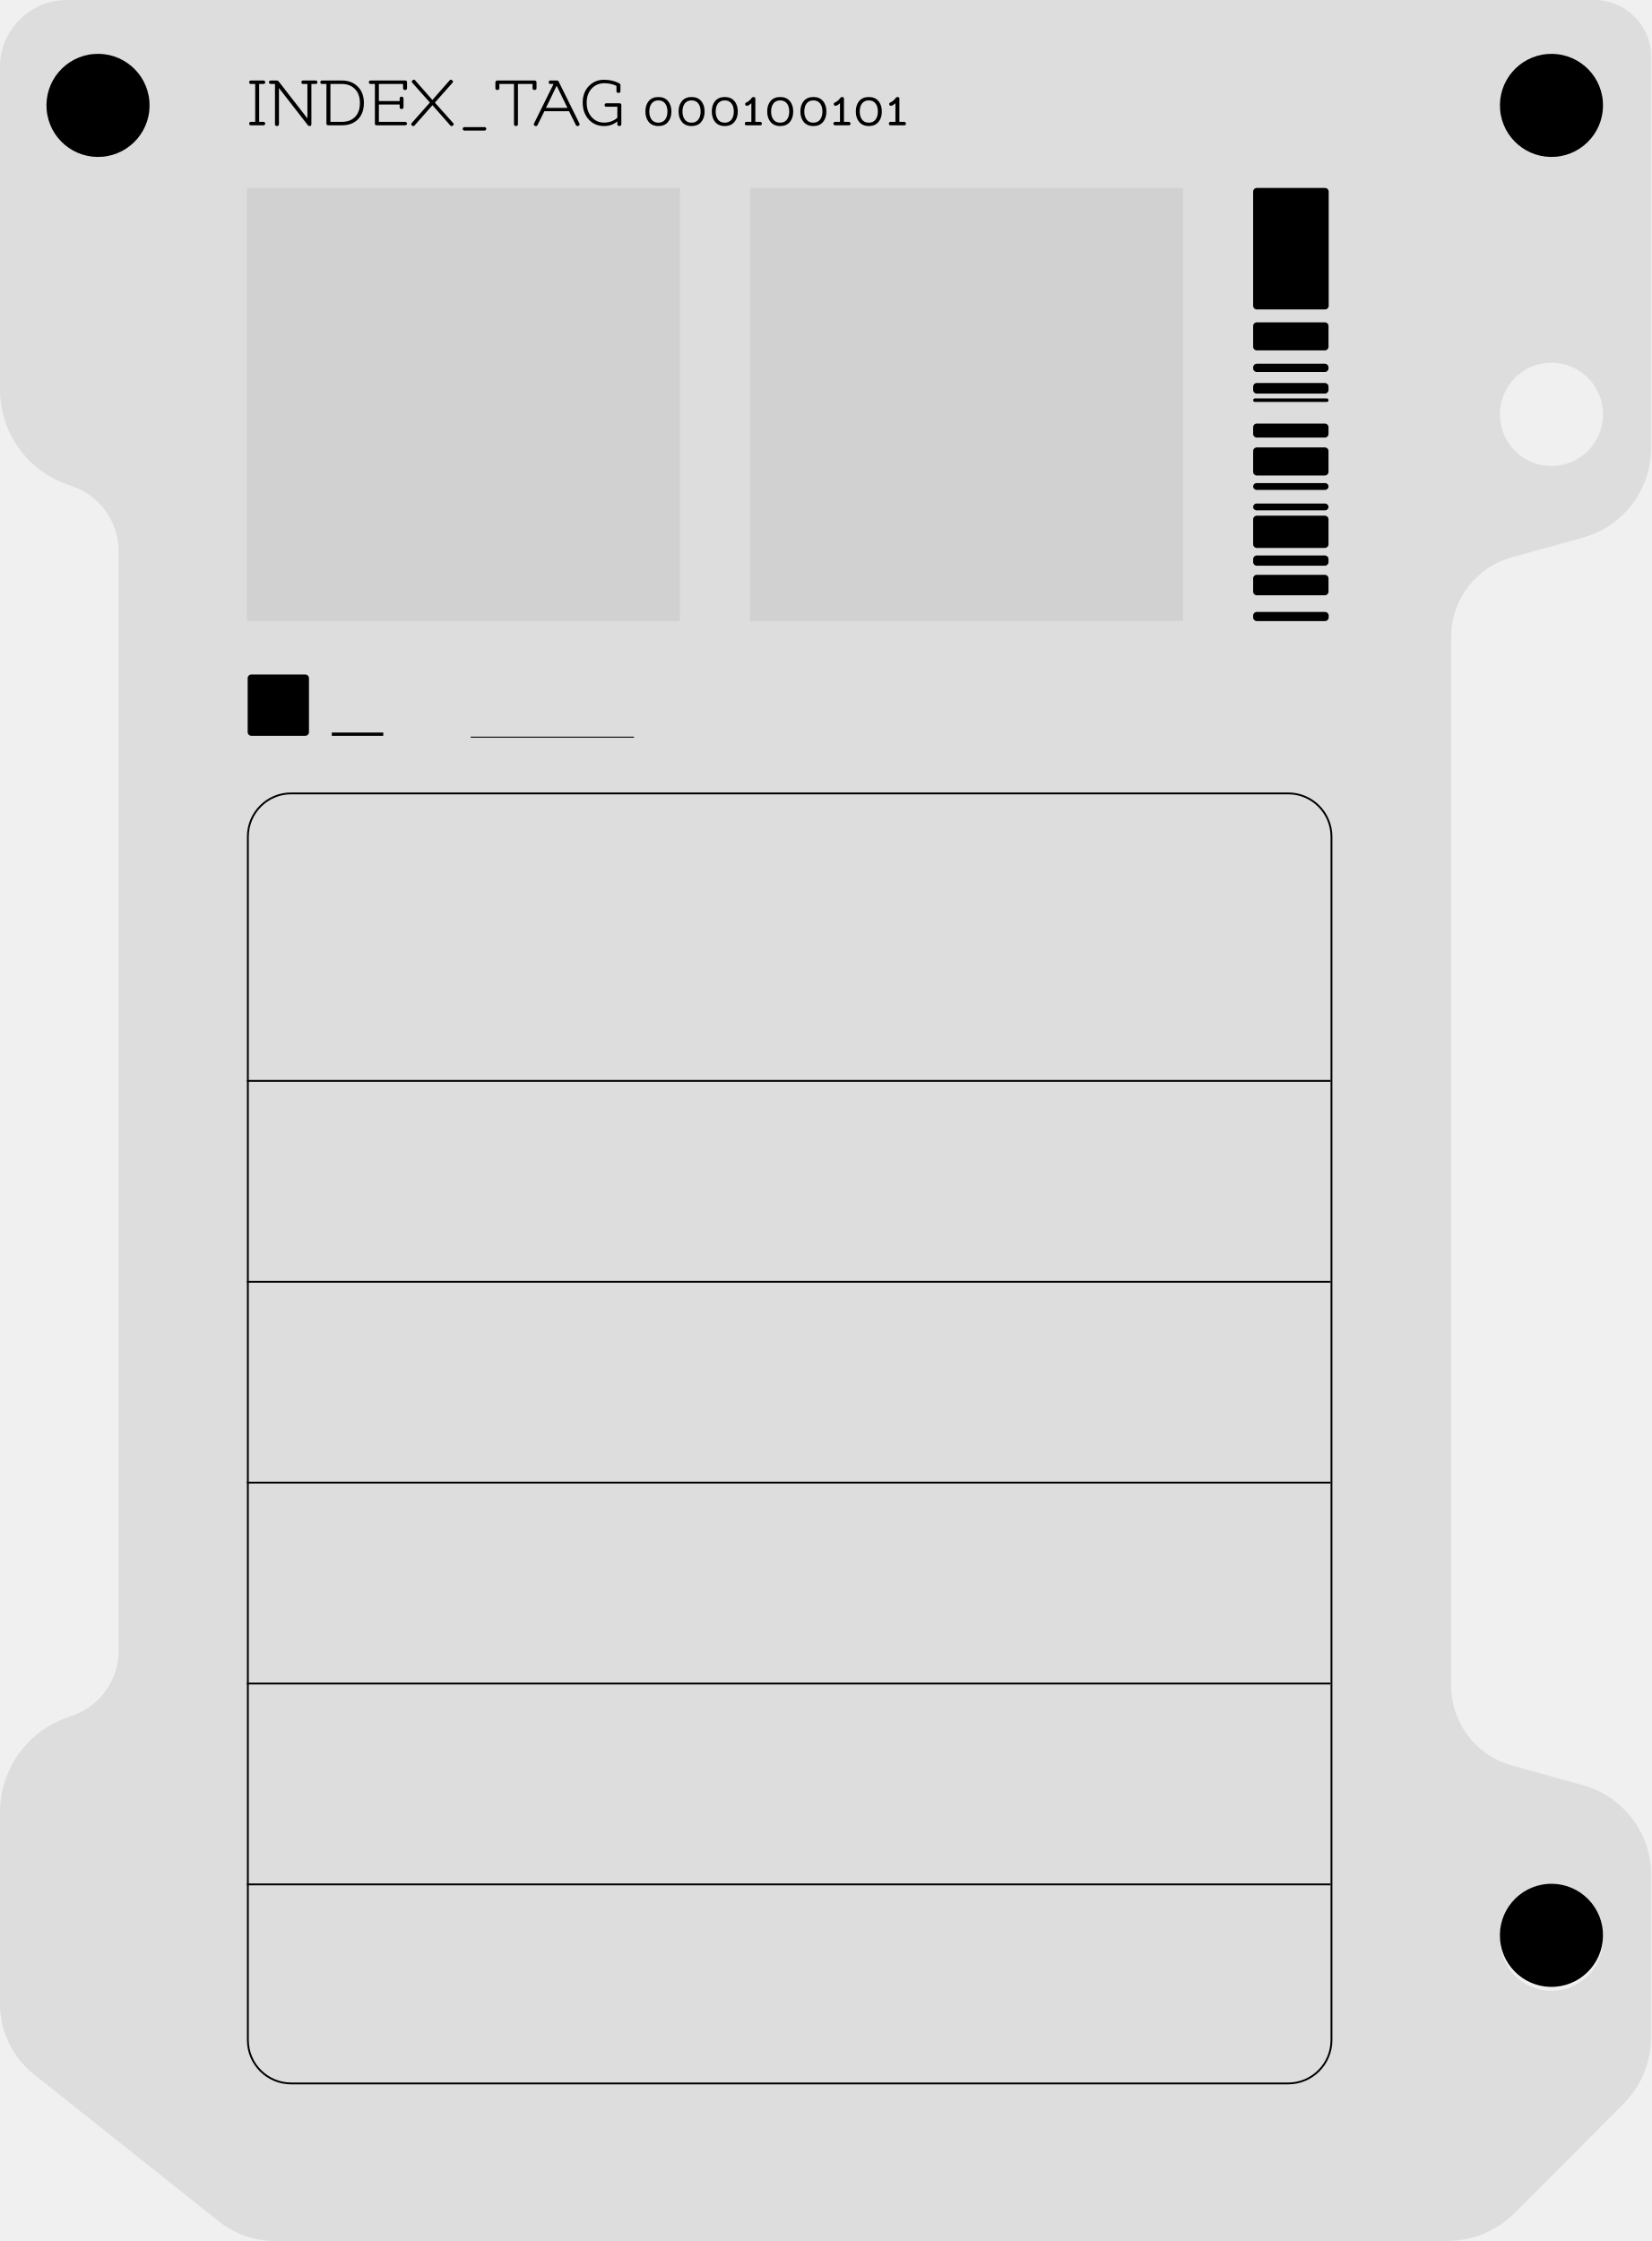
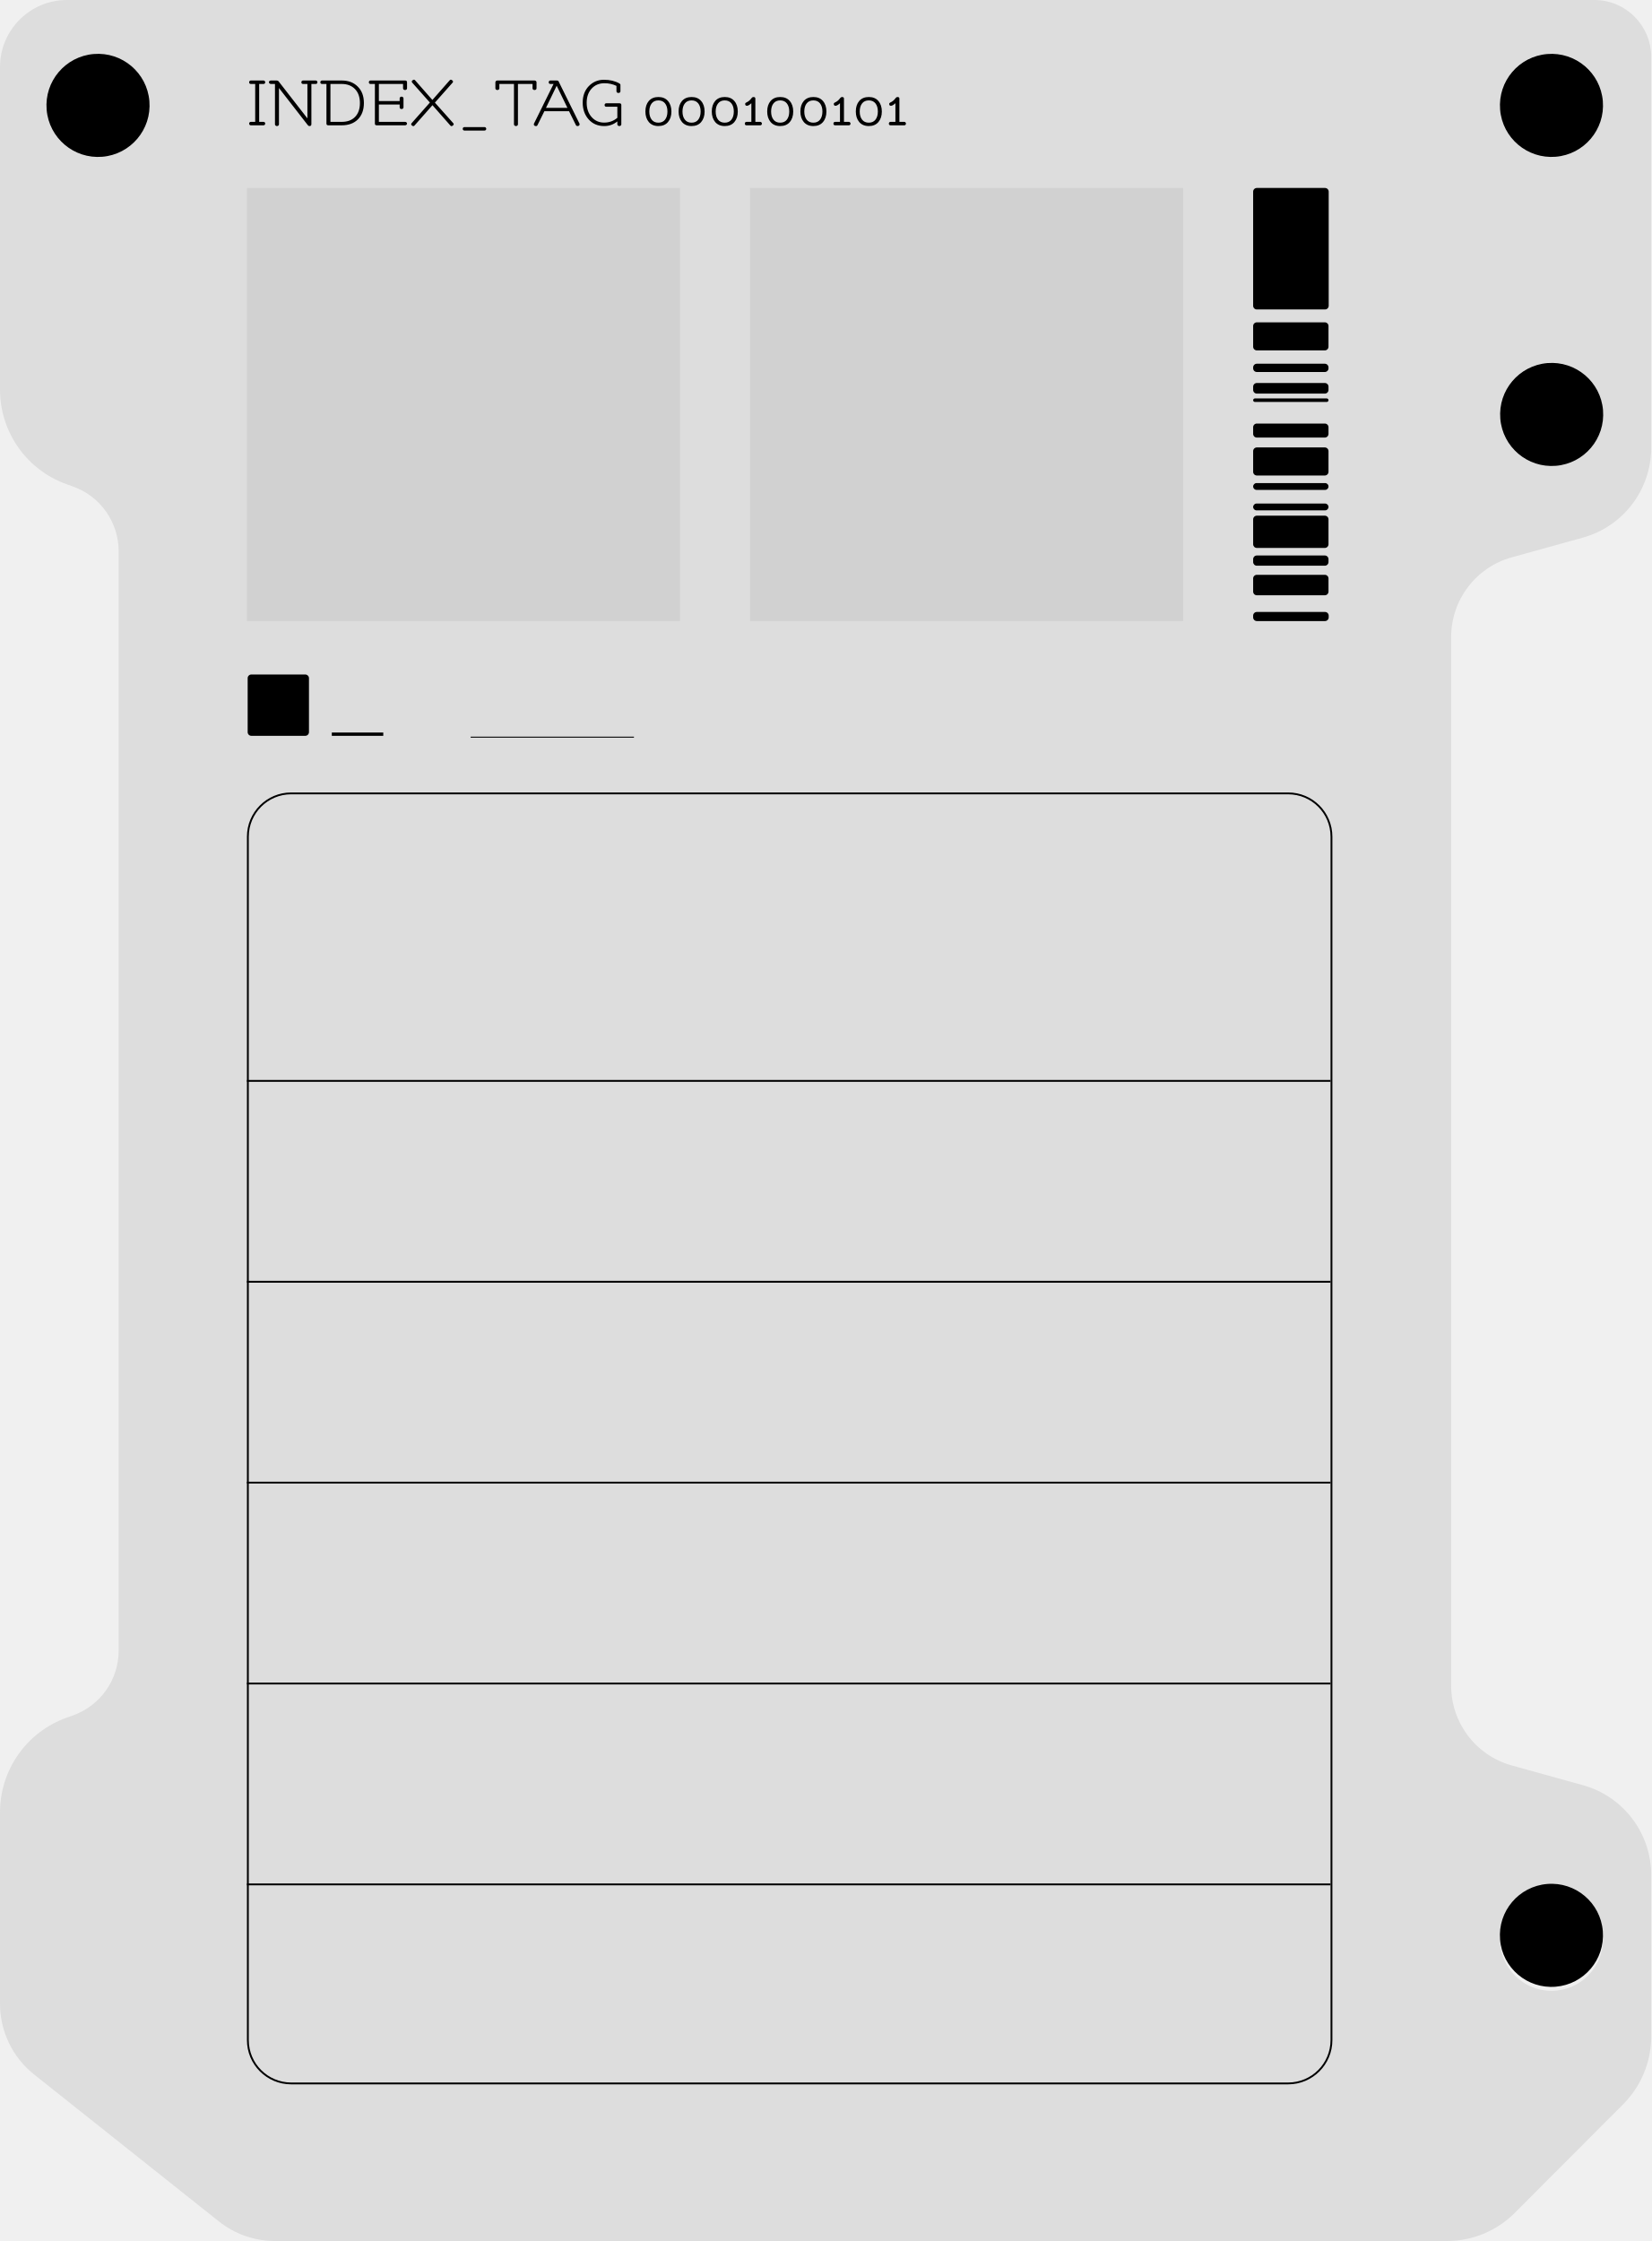
<svg xmlns="http://www.w3.org/2000/svg" width="896" height="1216" viewBox="0 0 896 1216" fill="none">
  <g clip-path="url(#clip0_4614_1902)">
    <path d="M821.947 1200.76L880.795 1141.79C890.531 1132.04 896 1118.8 896 1105.01L896 1017.43C896 994.692 880.865 974.75 858.991 968.682L820.282 957.943C800.888 952.56 787.453 934.875 787.453 914.705L787.453 345.674C787.453 325.504 800.879 307.819 820.282 302.436L858.991 291.697C880.856 285.629 896 265.688 896 242.954L896 30.892C896 13.83 882.197 3.85621e-05 865.169 3.78178e-05L36.334 1.58822e-06C16.265 7.10986e-07 6.03228e-05 16.298 5.94438e-05 36.406L5.17948e-05 211.395C5.0788e-05 234.427 14.443 254.966 36.08 262.72L39.7 264.019C54.51 269.323 64.387 283.382 64.387 299.143L64.387 895.642C64.387 911.404 54.502 925.462 39.7 930.766L36.08 932.065C14.443 939.819 1.90562e-05 960.367 1.80494e-05 983.399L1.35083e-05 1087.29C1.28558e-05 1102.22 6.801 1116.33 18.474 1125.61L118.801 1205.39C127.433 1212.26 138.133 1216 149.158 1216L785.236 1216C799.003 1216 812.21 1210.52 821.947 1200.76L821.947 1200.76ZM813.91 57.121C813.91 41.64 826.434 29.092 841.884 29.092C857.335 29.092 869.858 41.64 869.858 57.121C869.858 72.602 857.335 85.15 841.884 85.15C826.434 85.15 813.91 72.602 813.91 57.121ZM813.91 224.838C813.91 209.357 826.434 196.809 841.884 196.809C857.335 196.809 869.858 209.357 869.858 224.838C869.858 240.319 857.335 252.867 841.884 252.867C826.434 252.867 813.91 240.319 813.91 224.838ZM813.91 1052.23C813.91 1036.74 826.434 1024.2 841.884 1024.2C857.335 1024.2 869.858 1036.74 869.858 1052.23C869.858 1067.71 857.335 1080.25 841.884 1080.25C826.434 1080.25 813.91 1067.71 813.91 1052.23Z" fill="#DDDDDD" />
    <path d="M814.007 59.492C815.281 74.889 828.795 86.338 844.192 85.064C859.589 83.79 871.038 70.275 869.764 54.879C868.49 39.482 854.975 28.033 839.579 29.307C824.182 30.581 812.733 44.095 814.007 59.492Z" fill="black" />
+     <path d="M814.106 227.191C815.38 242.588 828.895 254.037 844.292 252.763C859.688 251.489 871.137 237.975 869.863 222.578C868.589 207.181 855.075 195.732 839.678 197.006C824.281 198.28 812.833 211.794 814.106 227.191Z" fill="black" />
    <path d="M25.308 59.492C26.582 74.889 40.096 86.338 55.493 85.064C70.89 83.79 82.338 70.275 81.064 54.879C79.791 39.482 66.276 28.033 50.879 29.307C35.483 30.581 24.034 44.095 25.308 59.492Z" fill="black" />
    <path d="M813.987 1052.45C815.261 1067.85 828.776 1079.3 844.172 1078.02C859.569 1076.75 871.018 1063.23 869.744 1047.84C868.47 1032.44 854.956 1020.99 839.559 1022.27C824.162 1023.54 812.713 1037.05 813.987 1052.45Z" fill="black" />
    <rect x="134.5" y="430.5" width="588" height="700" rx="23.5" stroke="black" />
    <path d="M722 586H134V587H722V586Z" fill="black" />
    <path d="M722 695H134V696H722V695Z" fill="black" />
    <path d="M722 804H134V805H722V804Z" fill="black" />
    <path d="M722 913H134V914H722V913Z" fill="black" />
    <path d="M722 1022H134V1023H722V1022Z" fill="black" />
    <path d="M721 334.995L721 334.057C721 332.952 720.105 332.057 719 332.057L682 332.057C680.895 332.057 680 332.952 680 334.057L680 334.995C680 336.1 680.895 336.995 682 336.995L719 336.995C720.105 336.995 721 336.1 721 334.995Z" fill="black" />
    <path d="M721 165.917L721 103.994C721 102.89 720.105 101.994 719 101.994L682 101.994C680.895 101.994 680 102.89 680 103.994L680 165.917C680 167.022 680.895 167.917 682 167.917L719 167.917C720.105 167.917 721 167.022 721 165.917Z" fill="black" />
    <path d="M720.893 321.006L720.893 313.9C720.893 312.796 719.997 311.9 718.893 311.9L682.005 311.9C680.901 311.9 680.005 312.796 680.005 313.9L680.005 321.006C680.005 322.11 680.901 323.006 682.005 323.006L718.893 323.006C719.997 323.006 720.893 322.11 720.893 321.006Z" fill="black" />
    <path d="M720.893 295.317L720.893 281.814C720.893 280.71 719.997 279.814 718.893 279.814L682.005 279.814C680.901 279.814 680.005 280.71 680.005 281.814L680.005 295.317C680.005 296.421 680.901 297.317 682.005 297.317L718.893 297.317C719.997 297.317 720.893 296.421 720.893 295.317Z" fill="black" />
    <path d="M720.893 256.012L720.893 244.787C720.893 243.683 719.997 242.787 718.893 242.787L682.005 242.787C680.901 242.787 680.005 243.683 680.005 244.787L680.005 256.012C680.005 257.117 680.901 258.012 682.005 258.012L718.893 258.012C719.997 258.012 720.893 257.117 720.893 256.012Z" fill="black" />
    <path d="M720.893 188.127L720.893 176.902C720.893 175.798 719.997 174.902 718.893 174.902L682.005 174.902C680.901 174.902 680.005 175.798 680.005 176.902L680.005 188.127C680.005 189.232 680.901 190.127 682.005 190.127L718.893 190.127C719.997 190.127 720.893 189.232 720.893 188.127Z" fill="black" />
    <path d="M720.893 235.432L720.893 231.824C720.893 230.72 719.997 229.824 718.893 229.824L682.005 229.824C680.901 229.824 680.005 230.72 680.005 231.824L680.005 235.432C680.005 236.537 680.901 237.432 682.005 237.432L718.893 237.432C719.997 237.432 720.893 236.537 720.893 235.432Z" fill="black" />
    <path d="M720.893 211.576L720.893 209.818C720.893 208.714 719.997 207.818 718.893 207.818L682.005 207.818C680.901 207.818 680.005 208.714 680.005 209.818L680.005 211.576C680.005 212.68 680.901 213.576 682.005 213.576L718.893 213.576C719.997 213.576 720.893 212.68 720.893 211.576Z" fill="black" />
    <path d="M720.893 199.856L720.893 199.361C720.893 198.257 719.997 197.361 718.893 197.361L682.005 197.361C680.901 197.361 680.005 198.257 680.005 199.361L680.005 199.856C680.005 200.961 680.901 201.856 682.005 201.856L718.893 201.856C719.997 201.856 720.893 200.961 720.893 199.856Z" fill="black" />
    <path d="M680.956 218.103L719.942 218.103C720.467 218.103 720.893 217.677 720.893 217.152C720.893 216.627 720.467 216.201 719.942 216.201L680.956 216.201C680.431 216.201 680.005 216.627 680.005 217.152C680.005 217.677 680.431 218.103 680.956 218.103Z" fill="black" />
    <path d="M681.856 276.93L719.042 276.93C720.064 276.93 720.893 276.102 720.893 275.079C720.893 274.057 720.064 273.229 719.042 273.229L681.856 273.229C680.834 273.229 680.005 274.057 680.005 275.079C680.005 276.102 680.834 276.93 681.856 276.93Z" fill="black" />
    <path d="M681.856 265.825L719.042 265.825C720.064 265.825 720.893 264.996 720.893 263.974C720.893 262.952 720.064 262.123 719.042 262.123L681.856 262.123C680.834 262.123 680.005 262.952 680.005 263.974C680.005 264.996 680.834 265.825 681.856 265.825Z" fill="black" />
    <path d="M720.893 304.965L720.893 303.412C720.893 302.308 719.997 301.412 718.893 301.412L682.005 301.412C680.901 301.412 680.005 302.308 680.005 303.412L680.005 304.965C680.005 306.069 680.901 306.965 682.005 306.965L718.893 306.965C719.997 306.965 720.893 306.069 720.893 304.965Z" fill="black" />
    <rect x="407" y="102" width="235" height="235" fill="#D1D1D1" />
    <path d="M134 102H369V337H134V102Z" fill="#D1D1D1" />
    <path d="M165.659 365.994H136.391C135.286 365.994 134.391 366.89 134.391 367.994V397.262C134.391 398.367 135.286 399.262 136.391 399.262H165.659C166.763 399.262 167.659 398.367 167.659 397.262V367.994C167.659 366.89 166.763 365.994 165.659 365.994Z" fill="black" />
    <path d="M207.979 397.484H180.045V399.266H207.979V397.484Z" fill="black" />
    <path d="M344.002 399.729H255.393V400.256H344.002V399.729Z" fill="black" />
    <path d="M138.48 66.12V45.56H136.12C135.853 45.56 135.627 45.48 135.44 45.32C135.28 45.133 135.2 44.907 135.2 44.64C135.2 44.373 135.28 44.147 135.44 43.96C135.627 43.773 135.853 43.68 136.12 43.68H143C143.267 43.68 143.48 43.773 143.64 43.96C143.827 44.147 143.92 44.373 143.92 44.64C143.92 44.907 143.827 45.133 143.64 45.32C143.48 45.48 143.267 45.56 143 45.56H140.64V66.12H143C143.267 66.12 143.48 66.213 143.64 66.4C143.827 66.56 143.92 66.773 143.92 67.04C143.92 67.307 143.827 67.533 143.64 67.72C143.48 67.907 143.267 68 143 68H136.12C135.853 68 135.627 67.907 135.44 67.72C135.28 67.533 135.2 67.307 135.2 67.04C135.2 66.773 135.28 66.56 135.44 66.4C135.627 66.213 135.853 66.12 136.12 66.12H138.48ZM151.373 67.48C151.373 67.747 151.266 67.96 151.053 68.12C150.839 68.307 150.586 68.4 150.293 68.4C149.999 68.4 149.746 68.307 149.533 68.12C149.319 67.96 149.213 67.747 149.213 67.48V45.56H147.013C146.719 45.56 146.466 45.467 146.253 45.28C146.039 45.093 145.933 44.867 145.933 44.6C145.933 44.333 146.026 44.12 146.213 43.96C146.426 43.773 146.693 43.68 147.013 43.68H150.133C150.559 43.68 150.893 43.813 151.133 44.08L166.813 64.24V45.56H164.453C164.186 45.56 163.959 45.48 163.773 45.32C163.613 45.133 163.533 44.907 163.533 44.64C163.533 44.373 163.613 44.147 163.773 43.96C163.959 43.773 164.186 43.68 164.453 43.68H171.333C171.599 43.68 171.813 43.773 171.973 43.96C172.159 44.147 172.253 44.373 172.253 44.64C172.253 44.907 172.159 45.133 171.973 45.32C171.813 45.48 171.599 45.56 171.333 45.56H168.973V67.36C168.973 68.053 168.626 68.4 167.933 68.4C167.559 68.4 167.239 68.213 166.973 67.84L151.373 47.76V67.48ZM179.303 45.56V66.12H185.423C188.516 66.12 190.929 65.227 192.663 63.44C194.423 61.627 195.303 59.12 195.303 55.92C195.303 52.693 194.409 50.16 192.623 48.32C190.836 46.48 188.436 45.56 185.423 45.56H179.303ZM177.143 45.56H174.743C174.476 45.56 174.249 45.48 174.063 45.32C173.903 45.133 173.823 44.907 173.823 44.64C173.823 44.373 173.903 44.147 174.063 43.96C174.249 43.773 174.476 43.68 174.743 43.68H185.423C189.049 43.68 191.956 44.787 194.143 47C196.356 49.187 197.463 52.147 197.463 55.88C197.463 59.613 196.383 62.573 194.223 64.76C192.063 66.92 189.129 68 185.423 68H178.183C177.489 68 177.143 67.693 177.143 67.08V45.56ZM201.072 43.68H219.832C220.525 43.68 220.872 44 220.872 44.64V47.92C220.872 48.187 220.765 48.413 220.552 48.6C220.338 48.76 220.085 48.84 219.792 48.84C219.498 48.84 219.245 48.76 219.032 48.6C218.818 48.413 218.712 48.187 218.712 47.92V45.56H205.592V54.84H216.872V53.36C216.872 53.093 216.965 52.88 217.152 52.72C217.365 52.533 217.618 52.44 217.912 52.44C218.205 52.44 218.445 52.533 218.632 52.72C218.845 52.88 218.952 53.093 218.952 53.36V58.24C218.952 58.507 218.845 58.733 218.632 58.92C218.445 59.08 218.205 59.16 217.912 59.16C217.618 59.16 217.365 59.08 217.152 58.92C216.965 58.733 216.872 58.507 216.872 58.24V56.72H205.592V66.12H219.792C220.112 66.12 220.365 66.213 220.552 66.4C220.765 66.56 220.872 66.773 220.872 67.04C220.872 67.307 220.765 67.533 220.552 67.72C220.338 67.907 220.085 68 219.792 68H204.432C203.765 68 203.432 67.707 203.432 67.12V45.56H201.072C200.805 45.56 200.578 45.48 200.392 45.32C200.232 45.133 200.152 44.907 200.152 44.64C200.152 44.373 200.232 44.147 200.392 43.96C200.578 43.773 200.805 43.68 201.072 43.68ZM224.955 68.08C224.768 68.32 224.555 68.44 224.315 68.44C224.075 68.44 223.808 68.32 223.515 68.08C223.248 67.867 223.115 67.653 223.115 67.44C223.115 67.227 223.195 67.027 223.355 66.84L233.275 55.64L223.675 44.84C223.515 44.653 223.435 44.453 223.435 44.24C223.435 44.027 223.568 43.813 223.835 43.6C224.128 43.36 224.395 43.24 224.635 43.24C224.875 43.24 225.088 43.36 225.275 43.6L234.635 54.24L243.995 43.6C244.181 43.36 244.395 43.24 244.635 43.24C244.875 43.24 245.128 43.36 245.395 43.6C245.688 43.813 245.835 44.027 245.835 44.24C245.835 44.453 245.755 44.653 245.595 44.84L235.995 55.68L245.955 66.84C246.115 67.027 246.195 67.227 246.195 67.44C246.195 67.653 246.048 67.867 245.755 68.08C245.488 68.32 245.235 68.44 244.995 68.44C244.755 68.44 244.541 68.32 244.355 68.08L234.675 57.08L224.955 68.08ZM262.935 70.84H252.015C251.749 70.84 251.522 70.747 251.335 70.56C251.175 70.4 251.095 70.187 251.095 69.92C251.095 69.653 251.175 69.427 251.335 69.24C251.522 69.053 251.749 68.96 252.015 68.96H262.935C263.202 68.96 263.415 69.053 263.575 69.24C263.762 69.427 263.855 69.653 263.855 69.92C263.855 70.187 263.762 70.4 263.575 70.56C263.415 70.747 263.202 70.84 262.935 70.84ZM278.898 67.48V45.56H270.978V47.92C270.978 48.187 270.871 48.413 270.658 48.6C270.444 48.76 270.191 48.84 269.898 48.84C269.604 48.84 269.351 48.76 269.138 48.6C268.924 48.413 268.818 48.187 268.818 47.92V44.64C268.818 44.373 268.924 44.147 269.138 43.96C269.351 43.773 269.591 43.68 269.858 43.68H290.058C290.351 43.68 290.604 43.773 290.818 43.96C291.031 44.147 291.138 44.373 291.138 44.64V47.92C291.138 48.187 291.031 48.413 290.818 48.6C290.604 48.76 290.351 48.84 290.058 48.84C289.764 48.84 289.511 48.76 289.298 48.6C289.084 48.413 288.978 48.187 288.978 47.92V45.56H281.058V67.48C281.058 67.747 280.951 67.96 280.738 68.12C280.524 68.307 280.271 68.4 279.978 68.4C279.684 68.4 279.431 68.307 279.218 68.12C279.004 67.96 278.898 67.747 278.898 67.48ZM302.069 46.52L296.269 58.52H307.909L302.069 46.52ZM298.669 43.68H302.229C302.655 43.68 302.949 43.84 303.109 44.16L314.429 67.04C314.482 67.147 314.509 67.267 314.509 67.4C314.509 67.853 314.295 68.16 313.869 68.32C313.709 68.373 313.562 68.4 313.429 68.4C312.975 68.4 312.669 68.227 312.509 67.88L308.789 60.36H295.389L291.669 67.88C291.429 68.413 290.975 68.56 290.309 68.32C289.882 68.16 289.669 67.867 289.669 67.44C289.669 67.333 289.695 67.213 289.749 67.08L300.389 45.56H298.669C298.402 45.56 298.175 45.48 297.989 45.32C297.829 45.133 297.749 44.907 297.749 44.64C297.749 44.373 297.829 44.147 297.989 43.96C298.175 43.773 298.402 43.68 298.669 43.68ZM334.992 67.48V65.88C332.938 67.56 330.565 68.4 327.872 68.4C324.405 68.4 321.592 67.2 319.432 64.8C317.272 62.373 316.192 59.333 316.192 55.68C316.192 52 317.298 49.013 319.512 46.72C321.752 44.427 324.485 43.28 327.712 43.28C330.938 43.28 333.712 43.933 336.032 45.24C336.458 45.453 336.672 45.733 336.672 46.08V49.52C336.672 49.787 336.565 50.013 336.352 50.2C336.138 50.36 335.885 50.44 335.592 50.44C335.298 50.44 335.045 50.36 334.832 50.2C334.618 50.013 334.512 49.787 334.512 49.52V46.6C332.512 45.64 330.338 45.16 327.992 45.16C325.112 45.16 322.778 46.147 320.992 48.12C319.232 50.067 318.352 52.613 318.352 55.76C318.352 58.907 319.245 61.493 321.032 63.52C322.818 65.52 325.085 66.52 327.832 66.52C330.578 66.52 332.965 65.653 334.992 63.92V57.92H328.992C328.725 57.92 328.498 57.84 328.312 57.68C328.152 57.493 328.072 57.267 328.072 57C328.072 56.733 328.152 56.507 328.312 56.32C328.498 56.133 328.725 56.04 328.992 56.04H336.112C336.805 56.04 337.152 56.347 337.152 56.96V67.48C337.152 67.747 337.045 67.96 336.832 68.12C336.618 68.307 336.365 68.4 336.072 68.4C335.778 68.4 335.525 68.307 335.312 68.12C335.098 67.96 334.992 67.747 334.992 67.48ZM357.257 66.56C358.83 66.56 360.044 66.013 360.897 64.92C361.75 63.8 362.177 62.333 362.177 60.52C362.177 58.68 361.75 57.213 360.897 56.12C360.044 55.027 358.83 54.48 357.257 54.48C355.684 54.48 354.47 55.027 353.617 56.12C352.764 57.213 352.337 58.68 352.337 60.52C352.337 62.333 352.764 63.8 353.617 64.92C354.47 66.013 355.684 66.56 357.257 66.56ZM352.057 66.2C350.83 64.733 350.217 62.827 350.217 60.48C350.217 58.133 350.83 56.24 352.057 54.8C353.31 53.36 355.044 52.64 357.257 52.64C359.497 52.64 361.23 53.36 362.457 54.8C363.71 56.24 364.337 58.147 364.337 60.52C364.337 62.867 363.71 64.773 362.457 66.24C361.23 67.68 359.497 68.4 357.257 68.4C355.044 68.4 353.31 67.667 352.057 66.2ZM375.265 66.56C376.838 66.56 378.051 66.013 378.905 64.92C379.758 63.8 380.185 62.333 380.185 60.52C380.185 58.68 379.758 57.213 378.905 56.12C378.051 55.027 376.838 54.48 375.265 54.48C373.691 54.48 372.478 55.027 371.625 56.12C370.771 57.213 370.345 58.68 370.345 60.52C370.345 62.333 370.771 63.8 371.625 64.92C372.478 66.013 373.691 66.56 375.265 66.56ZM370.065 66.2C368.838 64.733 368.225 62.827 368.225 60.48C368.225 58.133 368.838 56.24 370.065 54.8C371.318 53.36 373.051 52.64 375.265 52.64C377.505 52.64 379.238 53.36 380.465 54.8C381.718 56.24 382.345 58.147 382.345 60.52C382.345 62.867 381.718 64.773 380.465 66.24C379.238 67.68 377.505 68.4 375.265 68.4C373.051 68.4 371.318 67.667 370.065 66.2ZM393.273 66.56C394.846 66.56 396.059 66.013 396.913 64.92C397.766 63.8 398.193 62.333 398.193 60.52C398.193 58.68 397.766 57.213 396.913 56.12C396.059 55.027 394.846 54.48 393.273 54.48C391.699 54.48 390.486 55.027 389.633 56.12C388.779 57.213 388.353 58.68 388.353 60.52C388.353 62.333 388.779 63.8 389.633 64.92C390.486 66.013 391.699 66.56 393.273 66.56ZM388.073 66.2C386.846 64.733 386.233 62.827 386.233 60.48C386.233 58.133 386.846 56.24 388.073 54.8C389.326 53.36 391.059 52.64 393.273 52.64C395.513 52.64 397.246 53.36 398.473 54.8C399.726 56.24 400.353 58.147 400.353 60.52C400.353 62.867 399.726 64.773 398.473 66.24C397.246 67.68 395.513 68.4 393.273 68.4C391.059 68.4 389.326 67.667 388.073 66.2ZM408.84 52.64C409.534 52.64 409.88 52.92 409.88 53.48V66.12H412.52C412.787 66.12 413 66.213 413.16 66.4C413.347 66.587 413.44 66.813 413.44 67.08C413.44 67.347 413.347 67.573 413.16 67.76C413 67.92 412.787 68 412.52 68H405.08C404.814 68 404.587 67.92 404.4 67.76C404.24 67.573 404.16 67.347 404.16 67.08C404.16 66.813 404.24 66.587 404.4 66.4C404.587 66.213 404.814 66.12 405.08 66.12H407.72V56C406.734 56.933 405.92 57.4 405.28 57.4C405.014 57.4 404.787 57.32 404.6 57.16C404.44 57 404.36 56.747 404.36 56.4C404.36 56.053 404.547 55.8 404.92 55.64C406.094 55.133 407.08 54.307 407.88 53.16C408.147 52.813 408.467 52.64 408.84 52.64ZM423.351 66.56C424.924 66.56 426.137 66.013 426.991 64.92C427.844 63.8 428.271 62.333 428.271 60.52C428.271 58.68 427.844 57.213 426.991 56.12C426.137 55.027 424.924 54.48 423.351 54.48C421.777 54.48 420.564 55.027 419.711 56.12C418.857 57.213 418.431 58.68 418.431 60.52C418.431 62.333 418.857 63.8 419.711 64.92C420.564 66.013 421.777 66.56 423.351 66.56ZM418.151 66.2C416.924 64.733 416.311 62.827 416.311 60.48C416.311 58.133 416.924 56.24 418.151 54.8C419.404 53.36 421.137 52.64 423.351 52.64C425.591 52.64 427.324 53.36 428.551 54.8C429.804 56.24 430.431 58.147 430.431 60.52C430.431 62.867 429.804 64.773 428.551 66.24C427.324 67.68 425.591 68.4 423.351 68.4C421.137 68.4 419.404 67.667 418.151 66.2ZM441.358 66.56C442.932 66.56 444.145 66.013 444.998 64.92C445.852 63.8 446.278 62.333 446.278 60.52C446.278 58.68 445.852 57.213 444.998 56.12C444.145 55.027 442.932 54.48 441.358 54.48C439.785 54.48 438.572 55.027 437.718 56.12C436.865 57.213 436.438 58.68 436.438 60.52C436.438 62.333 436.865 63.8 437.718 64.92C438.572 66.013 439.785 66.56 441.358 66.56ZM436.158 66.2C434.932 64.733 434.318 62.827 434.318 60.48C434.318 58.133 434.932 56.24 436.158 54.8C437.412 53.36 439.145 52.64 441.358 52.64C443.598 52.64 445.332 53.36 446.558 54.8C447.812 56.24 448.438 58.147 448.438 60.52C448.438 62.867 447.812 64.773 446.558 66.24C445.332 67.68 443.598 68.4 441.358 68.4C439.145 68.4 437.412 67.667 436.158 66.2ZM456.926 52.64C457.62 52.64 457.966 52.92 457.966 53.48V66.12H460.606C460.873 66.12 461.086 66.213 461.246 66.4C461.433 66.587 461.526 66.813 461.526 67.08C461.526 67.347 461.433 67.573 461.246 67.76C461.086 67.92 460.873 68 460.606 68H453.166C452.9 68 452.673 67.92 452.486 67.76C452.326 67.573 452.246 67.347 452.246 67.08C452.246 66.813 452.326 66.587 452.486 66.4C452.673 66.213 452.9 66.12 453.166 66.12H455.806V56C454.82 56.933 454.006 57.4 453.366 57.4C453.1 57.4 452.873 57.32 452.686 57.16C452.526 57 452.446 56.747 452.446 56.4C452.446 56.053 452.633 55.8 453.006 55.64C454.18 55.133 455.166 54.307 455.966 53.16C456.233 52.813 456.553 52.64 456.926 52.64ZM471.437 66.56C473.01 66.56 474.223 66.013 475.077 64.92C475.93 63.8 476.357 62.333 476.357 60.52C476.357 58.68 475.93 57.213 475.077 56.12C474.223 55.027 473.01 54.48 471.437 54.48C469.863 54.48 468.65 55.027 467.797 56.12C466.943 57.213 466.517 58.68 466.517 60.52C466.517 62.333 466.943 63.8 467.797 64.92C468.65 66.013 469.863 66.56 471.437 66.56ZM466.237 66.2C465.01 64.733 464.397 62.827 464.397 60.48C464.397 58.133 465.01 56.24 466.237 54.8C467.49 53.36 469.223 52.64 471.437 52.64C473.677 52.64 475.41 53.36 476.637 54.8C477.89 56.24 478.517 58.147 478.517 60.52C478.517 62.867 477.89 64.773 476.637 66.24C475.41 67.68 473.677 68.4 471.437 68.4C469.223 68.4 467.49 67.667 466.237 66.2ZM487.004 52.64C487.698 52.64 488.044 52.92 488.044 53.48V66.12H490.684C490.951 66.12 491.164 66.213 491.324 66.4C491.511 66.587 491.604 66.813 491.604 67.08C491.604 67.347 491.511 67.573 491.324 67.76C491.164 67.92 490.951 68 490.684 68H483.244C482.978 68 482.751 67.92 482.564 67.76C482.404 67.573 482.324 67.347 482.324 67.08C482.324 66.813 482.404 66.587 482.564 66.4C482.751 66.213 482.978 66.12 483.244 66.12H485.884V56C484.898 56.933 484.084 57.4 483.444 57.4C483.178 57.4 482.951 57.32 482.764 57.16C482.604 57 482.524 56.747 482.524 56.4C482.524 56.053 482.711 55.8 483.084 55.64C484.258 55.133 485.244 54.307 486.044 53.16C486.311 52.813 486.631 52.64 487.004 52.64Z" fill="black" />
  </g>
  <defs>
    <clipPath id="clip0_4614_1902">
      <rect width="1216" height="896" fill="white" transform="translate(896 3.91654e-05) rotate(90)" />
    </clipPath>
  </defs>
</svg>
